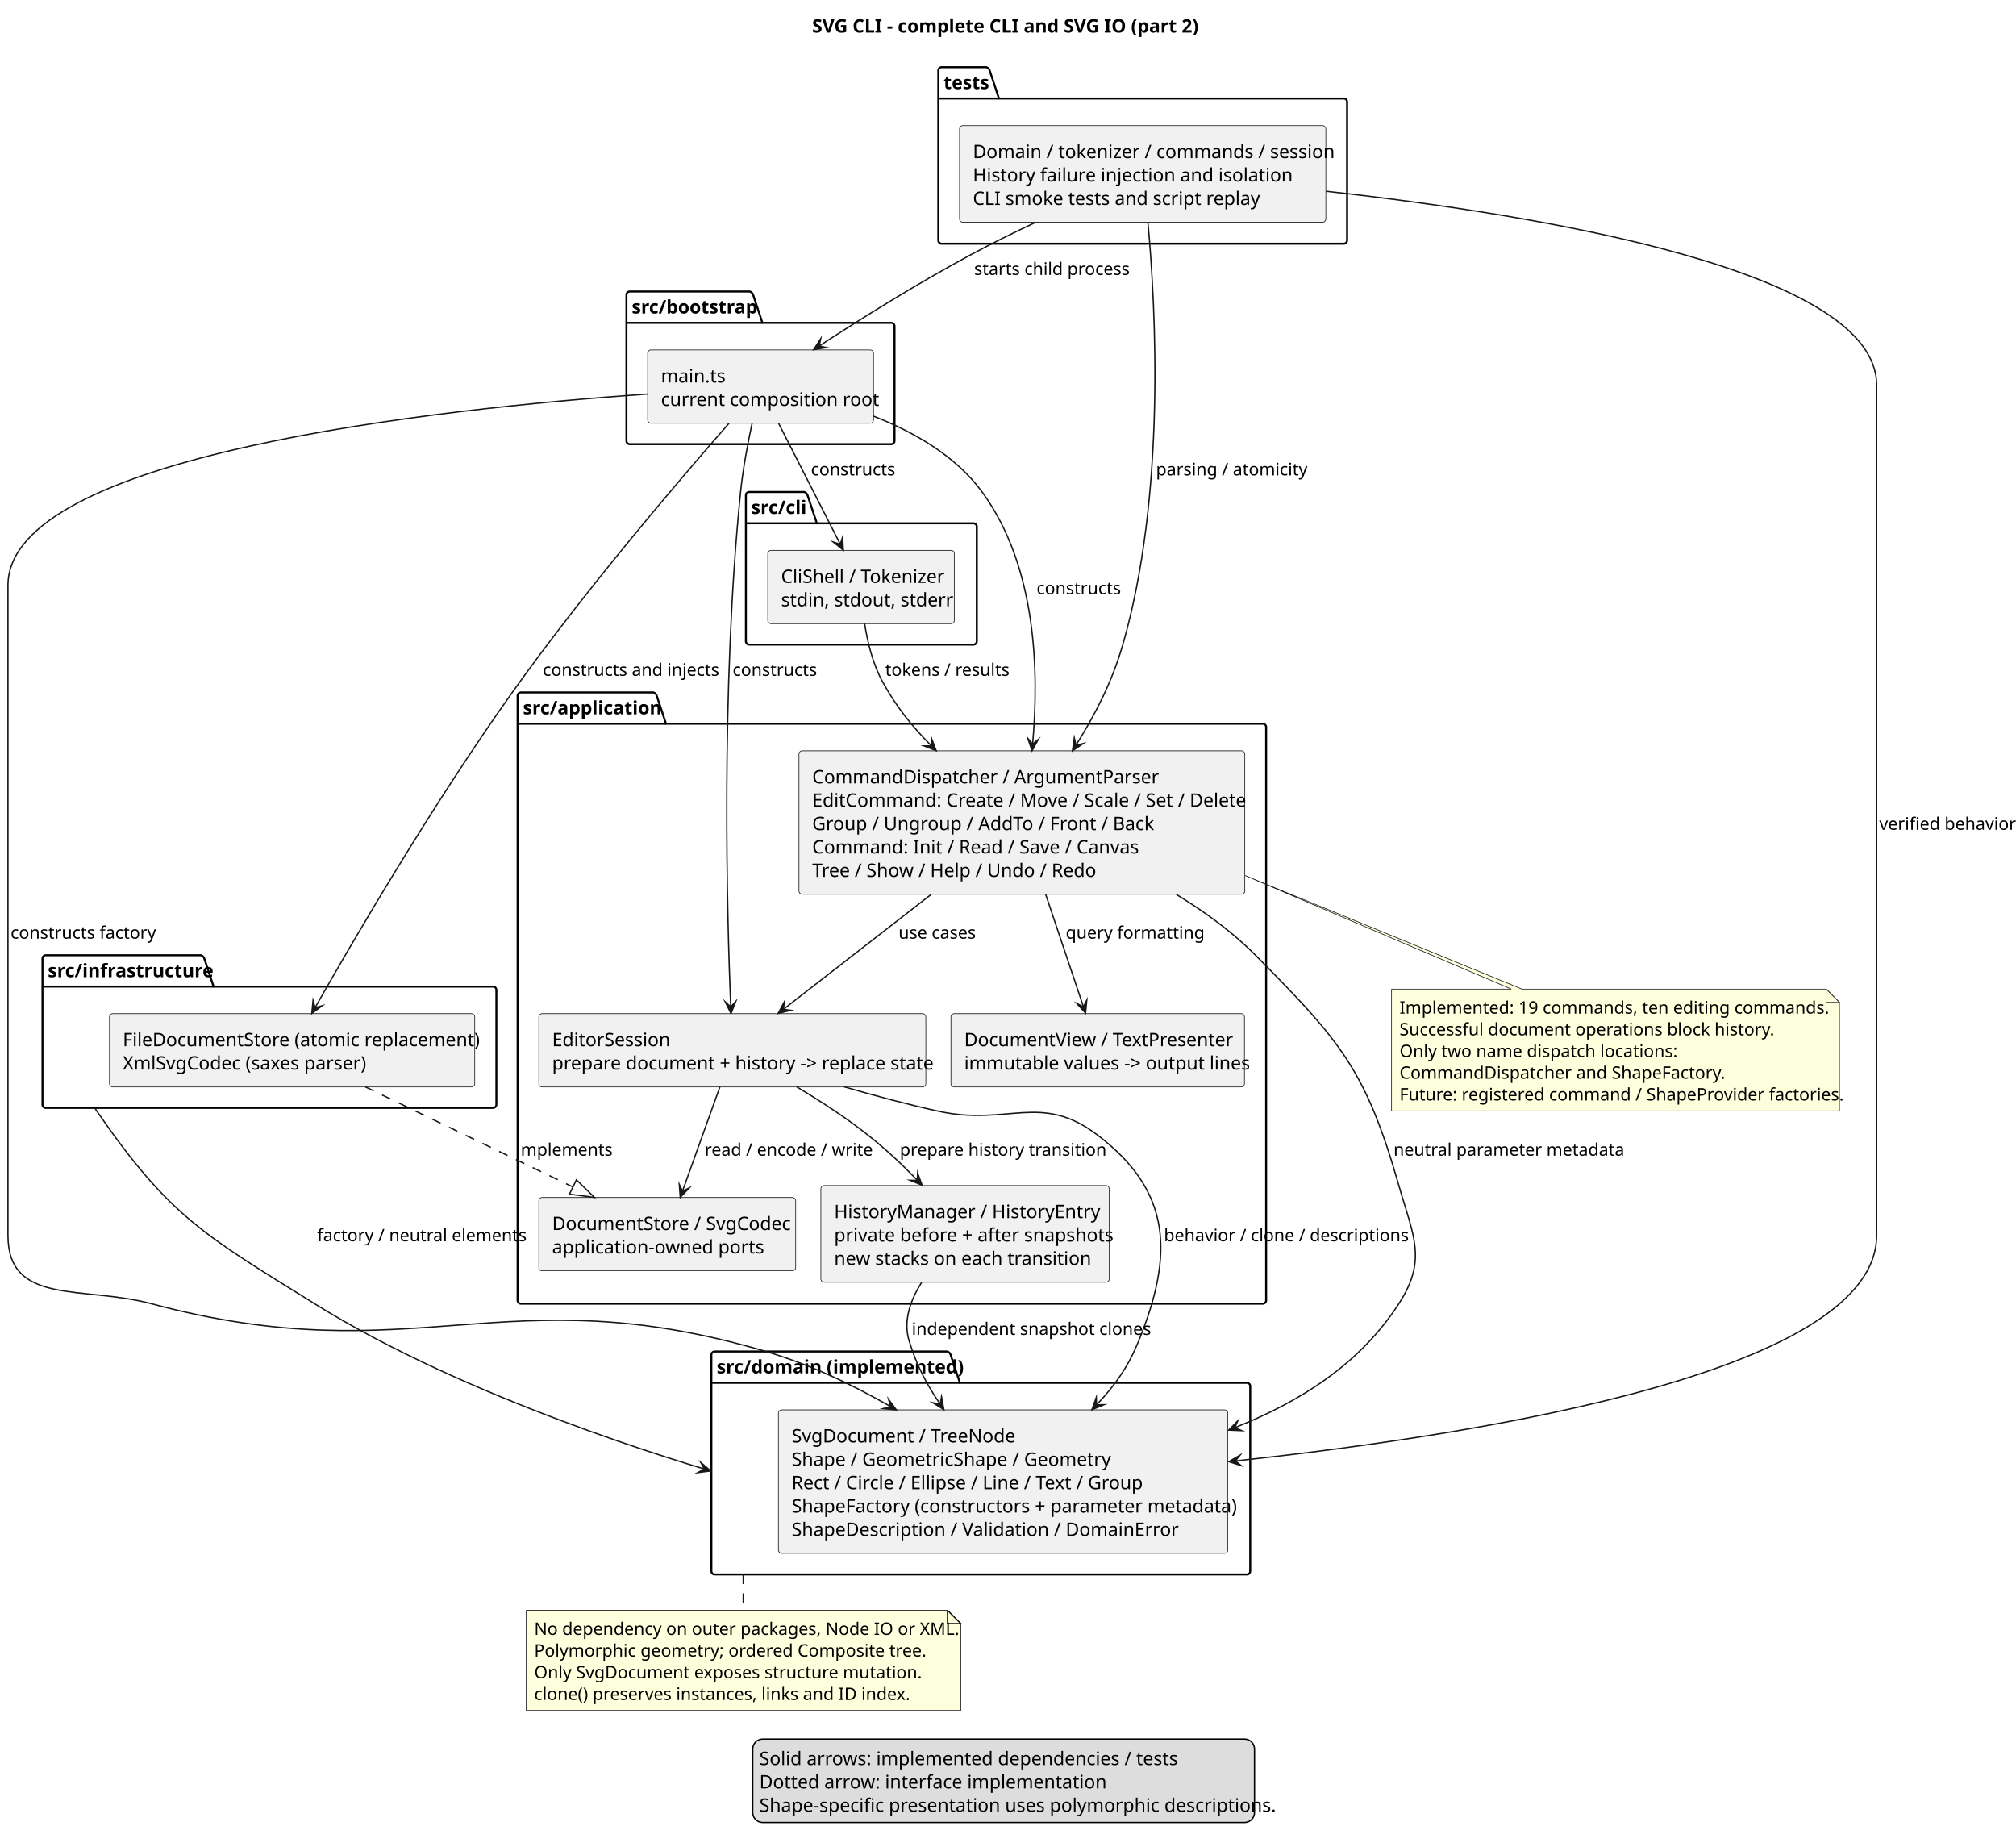
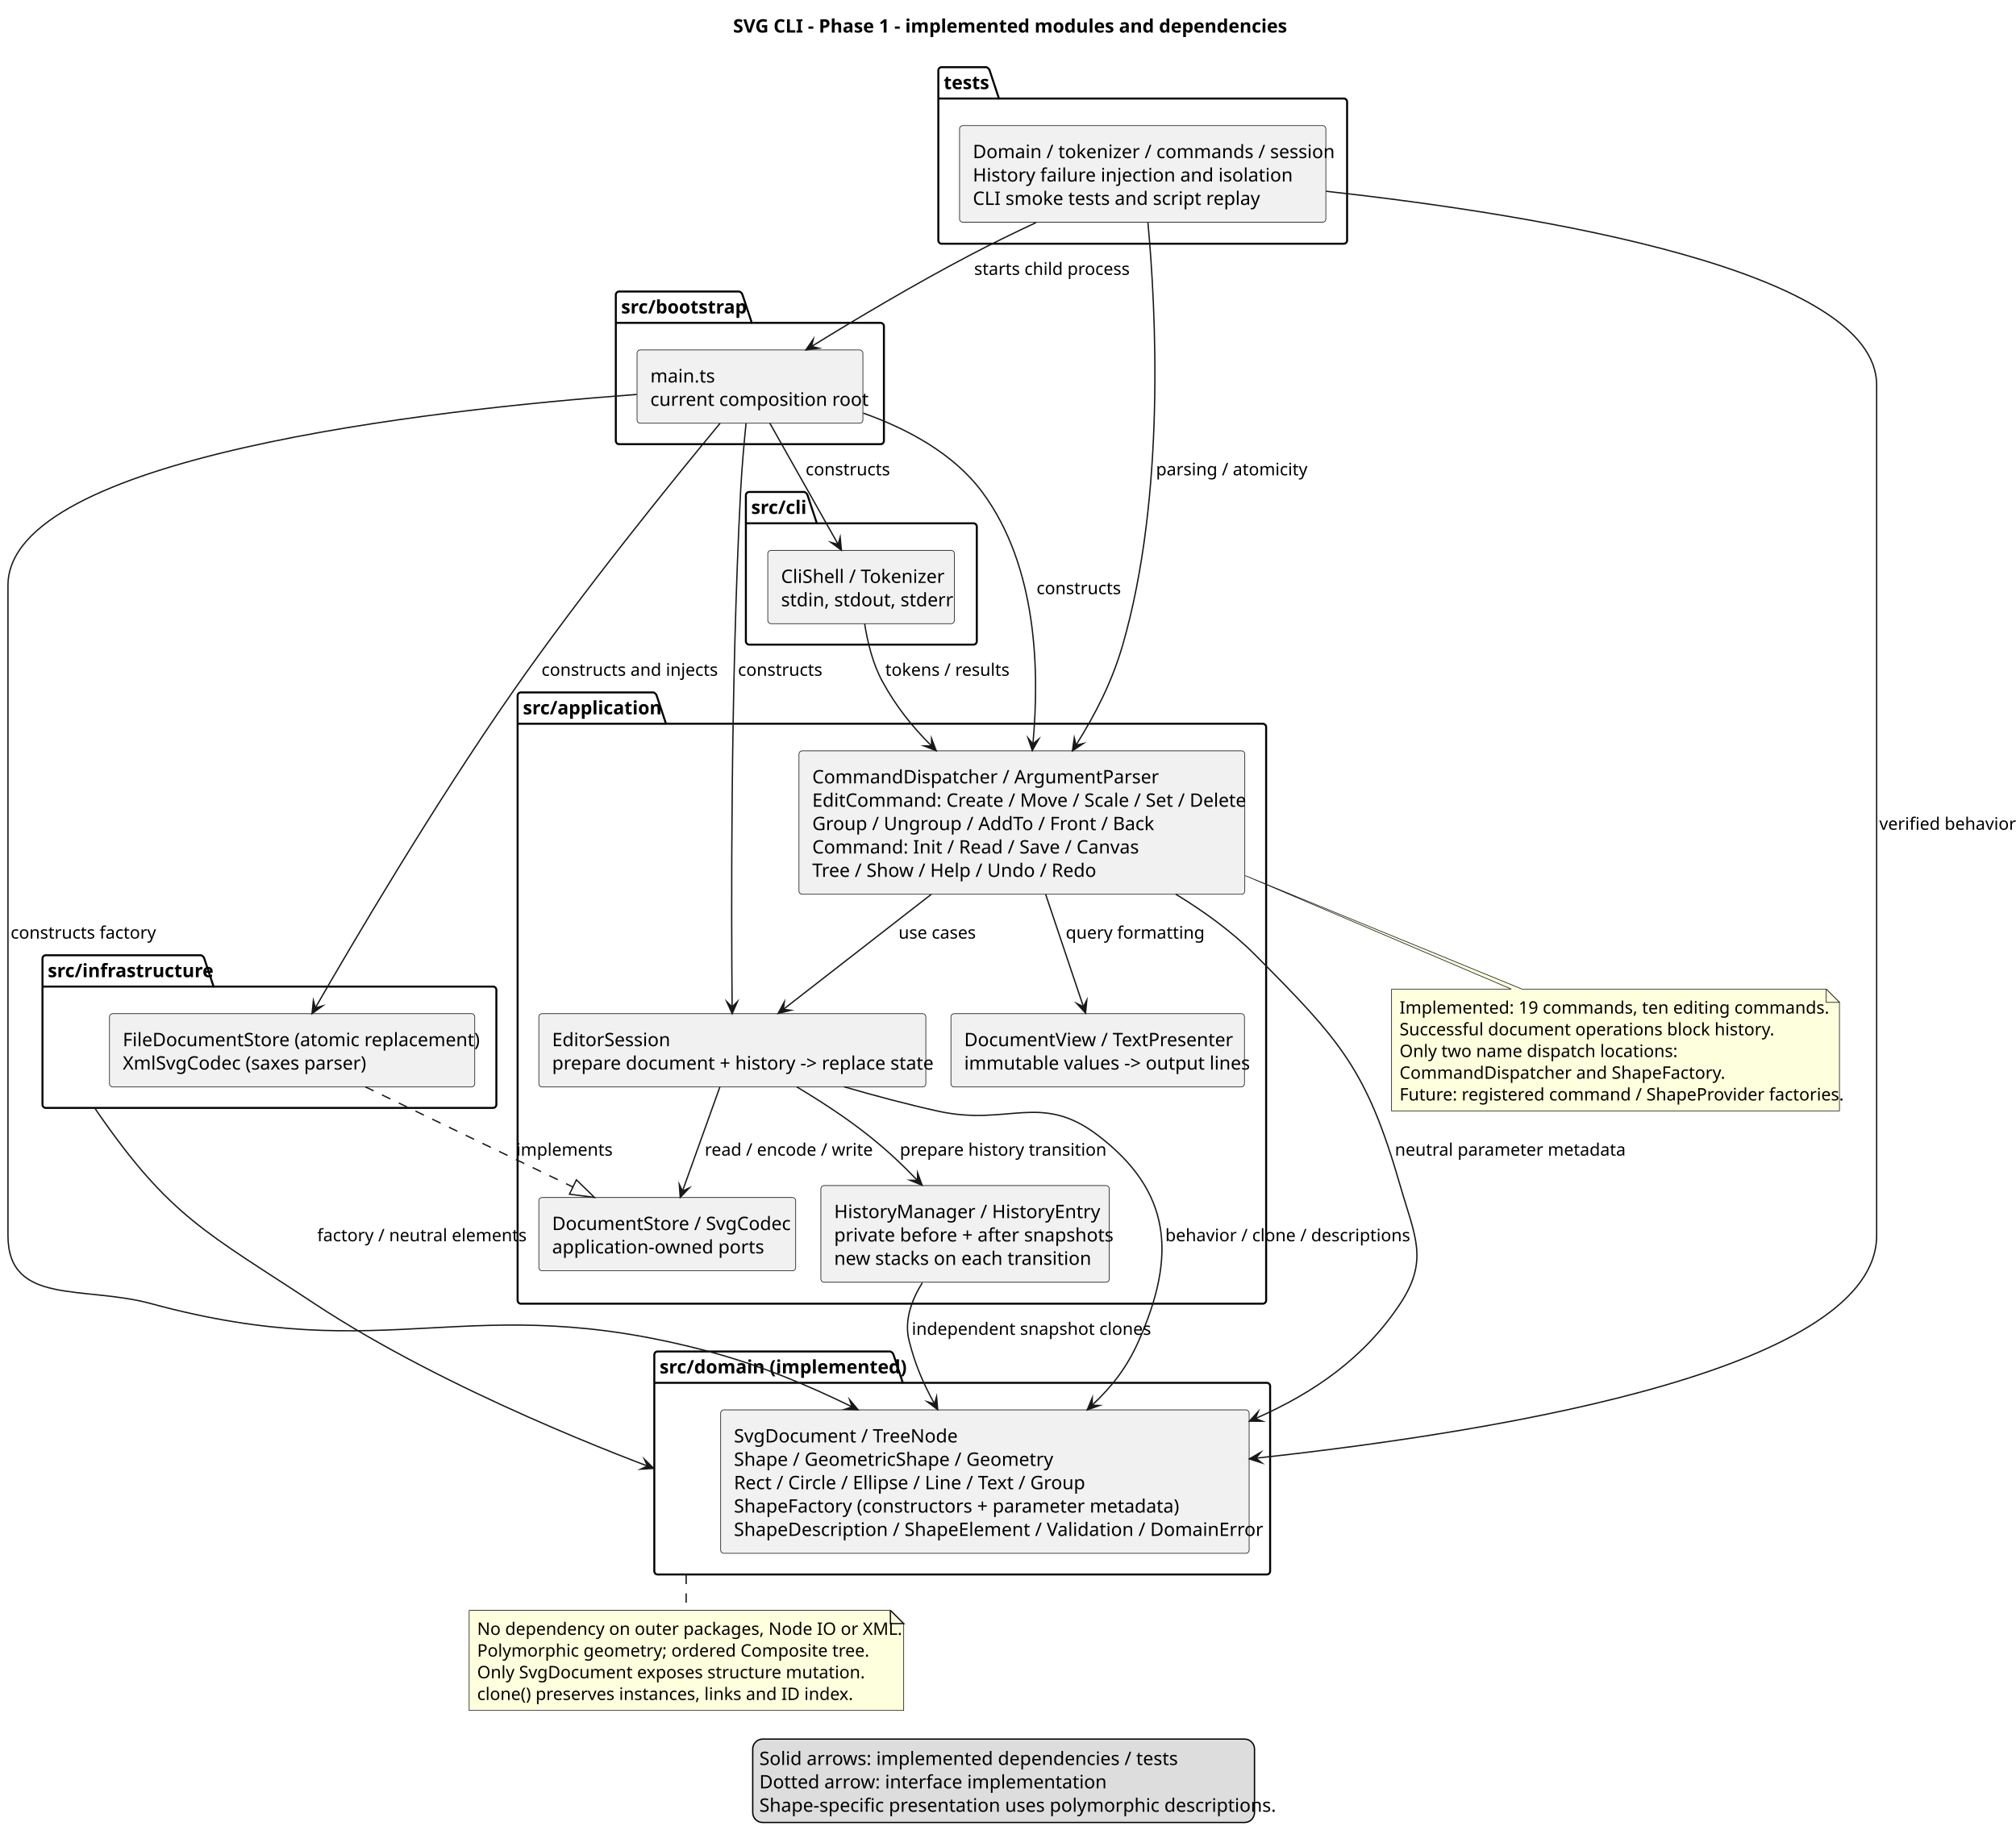
<svg xmlns="http://www.w3.org/2000/svg" version="1.1" data-diagram-type="DESCRIPTION" style="width:1519px;height:1391px;background:#FFFFFF;" width="1519px" height="1391px" viewBox="0 0 1519 1391" zoomAndPan="magnify" preserveAspectRatio="none" contentStyleType="text/css">
  <defs />
  <g font-family="sans-serif" lengthAdjust="spacing">
    <g class="title" data-source-line="2">
-       <text x="611.897" y="24.533" fill="#000" font-size="14" textLength="288.593" font-weight="700">SVG CLI - complete CLI and SVG IO (part 2)</text>
+       <text x="552.366" y="24.533" fill="#000" font-size="14" textLength="407.654" font-weight="700">SVG CLI - Phase 1 - implemented modules and dependencies</text>
    </g>
    <g class="cluster" data-qualified-name="Bootstrap" id="ent0001" data-source-line="6">
-       <path d="M474.5,219.609 L564.962,219.609 A3.75,3.75 0 0 1 567.462,222.109 L574.462,243.219 L671.5,243.219 A2.5,2.5 0 0 1 674,245.719 L674,332.109 A2.5,2.5 0 0 1 671.5,334.609 L474.5,334.609 A2.5,2.5 0 0 1 472,332.109 L472,222.109 A2.5,2.5 0 0 1 474.5,219.609" style="stroke:#000;stroke-width:1.5;" fill="none" />
-       <line x1="472" y1="243.219" x2="574.462" y2="243.219" style="stroke:#000;stroke-width:1.5;" />
-       <text x="476" y="236.143" fill="#000" font-size="14" textLength="89.462" font-weight="700">src/bootstrap</text>
+       <path d="M466.5,219.609 L556.962,219.609 A3.75,3.75 0 0 1 559.462,222.109 L566.462,243.219 L663.5,243.219 A2.5,2.5 0 0 1 666,245.719 L666,332.109 A2.5,2.5 0 0 1 663.5,334.609 L466.5,334.609 A2.5,2.5 0 0 1 464,332.109 L464,222.109 A2.5,2.5 0 0 1 466.5,219.609" style="stroke:#000;stroke-width:1.5;" fill="none" />
+       <line x1="464" y1="243.219" x2="566.462" y2="243.219" style="stroke:#000;stroke-width:1.5;" />
+       <text x="468" y="236.143" fill="#000" font-size="14" textLength="89.462" font-weight="700">src/bootstrap</text>
    </g>
    <g class="cluster" data-qualified-name="CLI" id="ent0003" data-source-line="9">
      <path d="M564.5,370.609 L605.976,370.609 A3.75,3.75 0 0 1 608.476,373.109 L615.476,394.219 L733.5,394.219 A2.5,2.5 0 0 1 736,396.719 L736,483.109 A2.5,2.5 0 0 1 733.5,485.609 L564.5,485.609 A2.5,2.5 0 0 1 562,483.109 L562,373.109 A2.5,2.5 0 0 1 564.5,370.609" style="stroke:#000;stroke-width:1.5;" fill="none" />
      <line x1="562" y1="394.219" x2="615.476" y2="394.219" style="stroke:#000;stroke-width:1.5;" />
      <text x="566" y="387.143" fill="#000" font-size="14" textLength="40.476" font-weight="700">src/cli</text>
    </g>
    <g class="cluster" data-qualified-name="Application" id="ent0005" data-source-line="12">
      <path d="M392.5,521.609 L492.307,521.609 A3.75,3.75 0 0 1 494.807,524.109 L501.807,545.219 L951.5,545.219 A2.5,2.5 0 0 1 954,547.719 L954,979.609 A2.5,2.5 0 0 1 951.5,982.109 L392.5,982.109 A2.5,2.5 0 0 1 390,979.609 L390,524.109 A2.5,2.5 0 0 1 392.5,521.609" style="stroke:#000;stroke-width:1.5;" fill="none" />
      <line x1="390" y1="545.219" x2="501.807" y2="545.219" style="stroke:#000;stroke-width:1.5;" />
      <text x="394" y="538.143" fill="#000" font-size="14" textLength="98.807" font-weight="700">src/application</text>
    </g>
    <g class="cluster" data-qualified-name="Domain" id="ent0011" data-source-line="19">
-       <path d="M538.5,1018.109 L713.755,1018.109 A3.75,3.75 0 0 1 716.255,1020.609 L723.255,1041.719 L939.5,1041.719 A2.5,2.5 0 0 1 942,1044.219 L942,1183.609 A2.5,2.5 0 0 1 939.5,1186.109 L538.5,1186.109 A2.5,2.5 0 0 1 536,1183.609 L536,1020.609 A2.5,2.5 0 0 1 538.5,1018.109" style="stroke:#000;stroke-width:1.5;" fill="none" />
-       <line x1="536" y1="1041.719" x2="723.255" y2="1041.719" style="stroke:#000;stroke-width:1.5;" />
-       <text x="540" y="1034.643" fill="#000" font-size="14" textLength="174.255" font-weight="700">src/domain (implemented)</text>
+       <path d="M495.5,1018.109 L670.755,1018.109 A3.75,3.75 0 0 1 673.255,1020.609 L680.255,1041.719 L954.5,1041.719 A2.5,2.5 0 0 1 957,1044.219 L957,1183.609 A2.5,2.5 0 0 1 954.5,1186.109 L495.5,1186.109 A2.5,2.5 0 0 1 493,1183.609 L493,1020.609 A2.5,2.5 0 0 1 495.5,1018.109" style="stroke:#000;stroke-width:1.5;" fill="none" />
+       <line x1="493" y1="1041.719" x2="680.255" y2="1041.719" style="stroke:#000;stroke-width:1.5;" />
+       <text x="497" y="1034.643" fill="#000" font-size="14" textLength="174.255" font-weight="700">src/domain (implemented)</text>
    </g>
    <g class="cluster" data-qualified-name="Infrastructure" id="ent0013" data-source-line="22">
      <path d="M34.5,719.609 L151.431,719.609 A3.75,3.75 0 0 1 153.931,722.109 L160.931,743.219 L371.5,743.219 A2.5,2.5 0 0 1 374,745.719 L374,832.109 A2.5,2.5 0 0 1 371.5,834.609 L34.5,834.609 A2.5,2.5 0 0 1 32,832.109 L32,722.109 A2.5,2.5 0 0 1 34.5,719.609" style="stroke:#000;stroke-width:1.5;" fill="none" />
      <line x1="32" y1="743.219" x2="160.931" y2="743.219" style="stroke:#000;stroke-width:1.5;" />
      <text x="36" y="736.143" fill="#000" font-size="14" textLength="115.931" font-weight="700">src/infrastructure</text>
    </g>
    <g class="cluster" data-qualified-name="Tests" id="ent0015" data-source-line="25">
      <path d="M709.5,50.609 L743.183,50.609 A3.75,3.75 0 0 1 745.683,53.109 L752.683,74.219 L1012.5,74.219 A2.5,2.5 0 0 1 1015,76.719 L1015,181.109 A2.5,2.5 0 0 1 1012.5,183.609 L709.5,183.609 A2.5,2.5 0 0 1 707,181.109 L707,53.109 A2.5,2.5 0 0 1 709.5,50.609" style="stroke:#000;stroke-width:1.5;" fill="none" />
      <line x1="707" y1="74.219" x2="752.683" y2="74.219" style="stroke:#000;stroke-width:1.5;" />
      <text x="711" y="67.143" fill="#000" font-size="14" textLength="32.683" font-weight="700">tests</text>
    </g>
    <g class="entity" data-qualified-name="GMN35" id="ent0036" data-source-line="49">
-       <path d="M396.5,1213.109 L396.5,1288.516 L723.908,1288.516 L723.908,1223.109 L713.908,1213.109 L396.5,1213.109" style="stroke:#181818;stroke-width:0.5;" fill="#FEFFDD" />
-       <path d="M713.908,1213.109 L713.908,1223.109 L723.908,1223.109 L713.908,1213.109" style="stroke:#181818;stroke-width:1;" fill="#FEFFDD" />
-       <text x="402.5" y="1231.604" fill="#000" font-size="13" textLength="306.408">No dependency on outer packages, Node IO or XML.</text>
-       <text x="402.5" y="1247.956" fill="#000" font-size="13" textLength="276.732">Polymorphic geometry; ordered Composite tree.</text>
-       <text x="402.5" y="1264.308" fill="#000" font-size="13" textLength="275.292">Only SvgDocument exposes structure mutation.</text>
-       <text x="402.5" y="1280.659" fill="#000" font-size="13" textLength="272.403">clone() preserves instances, links and ID index.</text>
+       <path d="M353.5,1213.109 L353.5,1288.516 L680.908,1288.516 L680.908,1223.109 L670.908,1213.109 L353.5,1213.109" style="stroke:#181818;stroke-width:0.5;" fill="#FEFFDD" />
+       <path d="M670.908,1213.109 L670.908,1223.109 L680.908,1223.109 L670.908,1213.109" style="stroke:#181818;stroke-width:1;" fill="#FEFFDD" />
+       <text x="359.5" y="1231.604" fill="#000" font-size="13" textLength="306.408">No dependency on outer packages, Node IO or XML.</text>
+       <text x="359.5" y="1247.956" fill="#000" font-size="13" textLength="276.732">Polymorphic geometry; ordered Composite tree.</text>
+       <text x="359.5" y="1264.308" fill="#000" font-size="13" textLength="275.292">Only SvgDocument exposes structure mutation.</text>
+       <text x="359.5" y="1280.659" fill="#000" font-size="13" textLength="272.403">clone() preserves instances, links and ID index.</text>
    </g>
    <g class="entity" data-qualified-name="GMN38" id="ent0039" data-source-line="55">
      <path d="M1048.5,745.109 L1048.5,836.867 A0,0 0 0 0 1048.5,836.867 L1385.981,836.867 A0,0 0 0 0 1385.981,836.867 L1385.981,755.109 L1375.981,745.109 L1146.758,745.109 L938.085,659.557 L1138.758,745.109 L1048.5,745.109 A0,0 0 0 0 1048.5,745.109" style="stroke:#181818;stroke-width:0.5;" fill="#FEFFDD" />
      <path d="M1375.981,745.109 L1375.981,755.109 L1385.981,755.109 L1375.981,745.109" style="stroke:#181818;stroke-width:0.5;" fill="#FEFFDD" />
      <text x="1054.5" y="763.604" fill="#000" font-size="13" textLength="302.041">Implemented: 19 commands, ten editing commands.</text>
      <text x="1054.5" y="779.956" fill="#000" font-size="13" textLength="267.357">Successful document operations block history.</text>
      <text x="1054.5" y="796.308" fill="#000" font-size="13" textLength="197.266">Only two name dispatch locations:</text>
      <text x="1054.5" y="812.659" fill="#000" font-size="13" textLength="235.562">CommandDispatcher and ShapeFactory.</text>
      <text x="1054.5" y="829.011" fill="#000" font-size="13" textLength="316.481">Future: registered command / ShapeProvider factories.</text>
    </g>
    <g class="entity" data-qualified-name="Bootstrap.Main" id="ent0002" data-source-line="7">
-       <rect x="488" y="263.609" width="170.179" height="55.219" fill="#F1F1F1" style="stroke:#181818;stroke-width:0.5;" rx="2.5" ry="2.5" />
-       <text x="498" y="288.143" fill="#000" font-size="14" textLength="45.124">main.ts</text>
-       <text x="498" y="305.752" fill="#000" font-size="14" textLength="150.179">current composition root</text>
+       <rect x="480" y="263.609" width="170.179" height="55.219" fill="#F1F1F1" style="stroke:#181818;stroke-width:0.5;" rx="2.5" ry="2.5" />
+       <text x="490" y="288.143" fill="#000" font-size="14" textLength="45.124">main.ts</text>
+       <text x="490" y="305.752" fill="#000" font-size="14" textLength="150.179">current composition root</text>
    </g>
    <g class="entity" data-qualified-name="CLI.Shell" id="ent0004" data-source-line="10">
      <rect x="578.5" y="414.609" width="140.6" height="55.219" fill="#F1F1F1" style="stroke:#181818;stroke-width:0.5;" rx="2.5" ry="2.5" />
      <text x="588.5" y="439.143" fill="#000" font-size="14" textLength="120.6">CliShell / Tokenizer</text>
      <text x="588.5" y="456.752" fill="#000" font-size="14" textLength="119.055">stdin, stdout, stderr</text>
    </g>
    <g class="entity" data-qualified-name="Application.Commands" id="ent0006" data-source-line="13">
      <rect x="602" y="565.609" width="335.916" height="108.047" fill="#F1F1F1" style="stroke:#181818;stroke-width:0.5;" rx="2.5" ry="2.5" />
      <text x="612" y="590.143" fill="#000" font-size="14" textLength="245.096">CommandDispatcher / ArgumentParser</text>
      <text x="612" y="607.752" fill="#000" font-size="14" textLength="315.916">EditCommand: Create / Move / Scale / Set / Delete</text>
      <text x="612" y="625.361" fill="#000" font-size="14" textLength="244.337">Group / Ungroup / AddTo / Front / Back</text>
      <text x="612" y="642.971" fill="#000" font-size="14" textLength="238.889">Command: Init / Read / Save / Canvas</text>
      <text x="612" y="660.58" fill="#000" font-size="14" textLength="206.213">Tree / Show / Help / Undo / Redo</text>
    </g>
    <g class="entity" data-qualified-name="Application.Session" id="ent0007" data-source-line="14">
      <rect x="406" y="763.609" width="291.592" height="55.219" fill="#F1F1F1" style="stroke:#181818;stroke-width:0.5;" rx="2.5" ry="2.5" />
      <text x="416" y="788.143" fill="#000" font-size="14" textLength="86.379">EditorSession</text>
      <text x="416" y="805.752" fill="#000" font-size="14" textLength="271.592">prepare document + history -&gt; replace state</text>
    </g>
    <g class="entity" data-qualified-name="Application.History" id="ent0008" data-source-line="15">
      <rect x="618.5" y="893.109" width="217.285" height="72.828" fill="#F1F1F1" style="stroke:#181818;stroke-width:0.5;" rx="2.5" ry="2.5" />
      <text x="628.5" y="917.643" fill="#000" font-size="14" textLength="186.717">HistoryManager / HistoryEntry</text>
      <text x="628.5" y="935.252" fill="#000" font-size="14" textLength="197.285">private before + after snapshots</text>
      <text x="628.5" y="952.861" fill="#000" font-size="14" textLength="183.654">new stacks on each transition</text>
    </g>
    <g class="entity" data-qualified-name="Application.Presentation" id="ent0009" data-source-line="16">
      <rect x="716.5" y="763.609" width="221.161" height="55.219" fill="#F1F1F1" style="stroke:#181818;stroke-width:0.5;" rx="2.5" ry="2.5" />
      <text x="726.5" y="788.143" fill="#000" font-size="14" textLength="193.744">DocumentView / TextPresenter</text>
      <text x="726.5" y="805.752" fill="#000" font-size="14" textLength="201.161">immutable values -&gt; output lines</text>
    </g>
    <g class="entity" data-qualified-name="Application.Ports" id="ent0010" data-source-line="17">
      <rect x="406" y="902.109" width="193.53" height="55.219" fill="#F1F1F1" style="stroke:#181818;stroke-width:0.5;" rx="2.5" ry="2.5" />
      <text x="416" y="926.643" fill="#000" font-size="14" textLength="173.53">DocumentStore / SvgCodec</text>
      <text x="416" y="944.252" fill="#000" font-size="14" textLength="147.868">application-owned ports</text>
    </g>
    <g class="entity" data-qualified-name="Domain.Model" id="ent0012" data-source-line="20">
-       <rect x="586.5" y="1062.109" width="338.644" height="108.047" fill="#F1F1F1" style="stroke:#181818;stroke-width:0.5;" rx="2.5" ry="2.5" />
-       <text x="596.5" y="1086.643" fill="#000" font-size="14" textLength="161.854">SvgDocument / TreeNode</text>
-       <text x="596.5" y="1104.252" fill="#000" font-size="14" textLength="230.337">Shape / GeometricShape / Geometry</text>
-       <text x="596.5" y="1121.861" fill="#000" font-size="14" textLength="256.758">Rect / Circle / Ellipse / Line / Text / Group</text>
-       <text x="596.5" y="1139.471" fill="#000" font-size="14" textLength="318.644">ShapeFactory (constructors + parameter metadata)</text>
-       <text x="596.5" y="1157.08" fill="#000" font-size="14" textLength="274.688">ShapeDescription / Validation / DomainError</text>
+       <rect x="543" y="1062.109" width="398.198" height="108.047" fill="#F1F1F1" style="stroke:#181818;stroke-width:0.5;" rx="2.5" ry="2.5" />
+       <text x="553" y="1086.643" fill="#000" font-size="14" textLength="161.854">SvgDocument / TreeNode</text>
+       <text x="553" y="1104.252" fill="#000" font-size="14" textLength="230.337">Shape / GeometricShape / Geometry</text>
+       <text x="553" y="1121.861" fill="#000" font-size="14" textLength="256.758">Rect / Circle / Ellipse / Line / Text / Group</text>
+       <text x="553" y="1139.471" fill="#000" font-size="14" textLength="318.644">ShapeFactory (constructors + parameter metadata)</text>
+       <text x="553" y="1157.08" fill="#000" font-size="14" textLength="378.198">ShapeDescription / ShapeElement / Validation / DomainError</text>
    </g>
    <g class="entity" data-qualified-name="Infrastructure.Adapters" id="ent0014" data-source-line="23">
      <rect x="82.5" y="763.609" width="275.206" height="55.219" fill="#F1F1F1" style="stroke:#181818;stroke-width:0.5;" rx="2.5" ry="2.5" />
      <text x="92.5" y="788.143" fill="#000" font-size="14" textLength="255.206">FileDocumentStore (atomic replacement)</text>
      <text x="92.5" y="805.752" fill="#000" font-size="14" textLength="182.062">XmlSvgCodec (saxes parser)</text>
    </g>
    <g class="entity" data-qualified-name="Tests.Checks" id="ent0016" data-source-line="26">
      <rect x="723" y="94.609" width="275.992" height="72.828" fill="#F1F1F1" style="stroke:#181818;stroke-width:0.5;" rx="2.5" ry="2.5" />
      <text x="733" y="119.143" fill="#000" font-size="14" textLength="255.992">Domain / tokenizer / commands / session</text>
      <text x="733" y="136.752" fill="#000" font-size="14" textLength="223.337">History failure injection and isolation</text>
      <text x="733" y="154.361" fill="#000" font-size="14" textLength="206.972">CLI smoke tests and script replay</text>
    </g>
    <g class="link" data-entity-1="ent0002" data-entity-2="ent0004" id="lnk17" data-link-type="dependency">
-       <polygon points="635.402,414.451,634.876,404.616,633.131,409.997,627.75,408.251,635.402,414.451" fill="#181818" style="stroke:#181818;stroke-width:1;stroke-linejoin:miter;stroke-miterlimit:10;" />
-       <path d="M586.587,318.748 C600.378,345.785 619.336,382.953 633.131,409.997" style="stroke:#181818;stroke-width:1;" fill="none" />
-       <text x="611" y="358.104" fill="#000" font-size="13" textLength="59.243">constructs</text>
+       <polygon points="633.971,414.451,633.036,404.647,631.516,410.095,626.067,408.575,633.971,414.451" fill="#181818" style="stroke:#181818;stroke-width:1;stroke-linejoin:miter;stroke-miterlimit:10;" />
+       <path d="M580.018,318.748 C595.26,345.785 616.269,383.051 631.516,410.095" style="stroke:#181818;stroke-width:1;" fill="none" />
+       <text x="607" y="358.104" fill="#000" font-size="13" textLength="59.243">constructs</text>
    </g>
    <g class="link" data-entity-1="ent0002" data-entity-2="ent0006" id="lnk18" data-link-type="dependency">
-       <polygon points="777.609,565.559,782.39,556.948,778.051,560.578,774.421,556.24,777.609,565.559" fill="#181818" style="stroke:#181818;stroke-width:1;stroke-linejoin:miter;stroke-miterlimit:10;" />
-       <path d="M658.068,313.463 C688.515,325.347 720.172,343.436 740,370.609 C781.35,427.277 782.866,506.361 778.051,560.578" style="stroke:#181818;stroke-width:1;" fill="none" />
+       <polygon points="777.813,565.409,782.618,556.811,778.269,560.43,774.651,556.081,777.813,565.409" fill="#181818" style="stroke:#181818;stroke-width:1;stroke-linejoin:miter;stroke-miterlimit:10;" />
+       <path d="M650.42,311.221 C683.407,322.925 718.347,341.481 740,370.609 C781.851,426.908 783.249,506.09 778.269,560.43" style="stroke:#181818;stroke-width:1;" fill="none" />
      <text x="781" y="447.604" fill="#000" font-size="13" textLength="59.243">constructs</text>
    </g>
    <g class="link" data-entity-1="ent0002" data-entity-2="ent0007" id="lnk19" data-link-type="dependency">
-       <polygon points="550.778,763.513,554.408,754.358,550.574,758.517,546.415,754.683,550.778,763.513" fill="#181818" style="stroke:#181818;stroke-width:1;stroke-linejoin:miter;stroke-miterlimit:10;" />
-       <path d="M566.695,318.824 C563.434,333.929 559.772,353.217 558,370.609 C542.936,518.432 547.867,692.053 550.574,758.517" style="stroke:#181818;stroke-width:1;" fill="none" />
-       <text x="552" y="509.104" fill="#000" font-size="13" textLength="59.243">constructs</text>
+       <polygon points="551.693,763.583,555.609,754.546,551.647,758.583,547.609,754.621,551.693,763.583" fill="#181818" style="stroke:#181818;stroke-width:1;stroke-linejoin:miter;stroke-miterlimit:10;" />
+       <path d="M562.106,318.96 C560.599,334.107 558.89,353.392 558,370.609 C550.333,519 551.029,692.28 551.647,758.583" style="stroke:#181818;stroke-width:1;" fill="none" />
+       <text x="556" y="509.104" fill="#000" font-size="13" textLength="59.243">constructs</text>
    </g>
    <g class="link" data-entity-1="ent0002" data-entity-2="ent0012" id="lnk20" data-link-type="dependency">
-       <polygon points="675.365,1062.099,669.535,1054.161,671.024,1059.619,665.567,1061.108,675.365,1062.099" fill="#181818" style="stroke:#181818;stroke-width:1;stroke-linejoin:miter;stroke-miterlimit:10;" />
-       <path d="M487.808,296.83 C329.522,307.945 6,342.701 6,441.109 C6,441.109 6,441.109 6,930.609 C6,983.787 62.627,968.373 114,982.109 C313.394,1035.425 379.049,959.663 577,1018.109 C610.899,1028.118 641.287,1042.628 671.024,1059.619" style="stroke:#181818;stroke-width:1;" fill="none" />
+       <polygon points="646.524,1062.019,640.192,1054.475,642.031,1059.824,636.681,1061.663,646.524,1062.019" fill="#181818" style="stroke:#181818;stroke-width:1;stroke-linejoin:miter;stroke-miterlimit:10;" />
+       <path d="M479.796,297.152 C323.31,308.764 6,344.25 6,441.109 C6,441.109 6,441.109 6,930.609 C6,983.787 62.682,968.17 114,982.109 C294.8,1031.22 352.991,969.776 534,1018.109 C572.207,1028.312 607.56,1042.989 642.031,1059.824" style="stroke:#181818;stroke-width:1;" fill="none" />
      <text x="8" y="707.104" fill="#000" font-size="13" textLength="101.867">constructs factory</text>
    </g>
    <g class="link" data-entity-1="ent0002" data-entity-2="ent0014" id="lnk21" data-link-type="dependency">
-       <polygon points="234.929,763.462,242.848,757.606,237.395,759.113,235.889,753.66,234.929,763.462" fill="#181818" style="stroke:#181818;stroke-width:1;stroke-linejoin:miter;stroke-miterlimit:10;" />
-       <path d="M549.362,318.761 C512.668,360.638 440.551,444.991 386,521.609 C325.289,606.88 265.232,710.024 237.395,759.113" style="stroke:#181818;stroke-width:1;" fill="none" />
-       <text x="409" y="509.104" fill="#000" font-size="13" textLength="125.004">constructs and injects</text>
+       <polygon points="235.105,763.586,243.06,757.78,237.599,759.252,236.126,753.79,235.105,763.586" fill="#181818" style="stroke:#181818;stroke-width:1;stroke-linejoin:miter;stroke-miterlimit:10;" />
+       <path d="M542.522,318.937 C507.597,361.051 438.826,445.714 386,521.609 C326.201,607.522 265.722,710.365 237.599,759.252" style="stroke:#181818;stroke-width:1;" fill="none" />
+       <text x="408" y="509.104" fill="#000" font-size="13" textLength="125.004">constructs and injects</text>
    </g>
    <g class="link" data-entity-1="ent0004" data-entity-2="ent0006" id="lnk22" data-link-type="dependency">
      <polygon points="705.393,565.506,701.894,556.3,701.871,561.956,696.215,561.934,705.393,565.506" fill="#181818" style="stroke:#181818;stroke-width:1;stroke-linejoin:miter;stroke-miterlimit:10;" />
      <path d="M651.481,469.817 C653.621,483.564 657.602,500.203 665,513.609 C675.401,532.456 686.666,546.629 701.871,561.956" style="stroke:#181818;stroke-width:1;" fill="none" />
      <text x="667" y="509.104" fill="#000" font-size="13" textLength="87.426">tokens / results</text>
    </g>
    <g class="link" data-entity-1="ent0006" data-entity-2="ent0007" id="lnk23" data-link-type="dependency">
      <polygon points="586.315,763.429,595.875,761.063,590.262,760.36,590.964,754.747,586.315,763.429" fill="#181818" style="stroke:#181818;stroke-width:1;stroke-linejoin:miter;stroke-miterlimit:10;" />
      <path d="M701.622,673.775 C663.287,703.581 621.078,736.4 590.262,760.36" style="stroke:#181818;stroke-width:1;" fill="none" />
      <text x="677" y="707.104" fill="#000" font-size="13" textLength="58.532">use cases</text>
    </g>
    <g class="link" data-entity-1="ent0006" data-entity-2="ent0009" id="lnk24" data-link-type="dependency">
      <polygon points="817.949,763.195,818.872,753.389,816.355,758.455,811.289,755.939,817.949,763.195" fill="#181818" style="stroke:#181818;stroke-width:1;stroke-linejoin:miter;stroke-miterlimit:10;" />
      <path d="M787.879,673.775 C797.869,703.484 808.298,734.496 816.355,758.455" style="stroke:#181818;stroke-width:1;" fill="none" />
      <text x="803" y="707.104" fill="#000" font-size="13" textLength="93.933">query formatting</text>
    </g>
    <g class="link" data-entity-1="ent0007" data-entity-2="ent0012" id="lnk25" data-link-type="dependency">
-       <polygon points="822.713,1062.013,831.811,1058.24,826.156,1058.386,826.009,1052.732,822.713,1062.013" fill="#181818" style="stroke:#181818;stroke-width:1;stroke-linejoin:miter;stroke-miterlimit:10;" />
-       <path d="M635.941,818.696 C658.831,825.337 683.734,832.011 707,837.109 C759.68,848.653 784.051,822.493 827,855.109 C882.948,897.598 884.414,945.011 858,1010.109 C850.212,1029.302 840.488,1043.291 826.156,1058.386" style="stroke:#181818;stroke-width:1;" fill="none" />
-       <text x="877" y="935.104" fill="#000" font-size="13" textLength="171.983">behavior / clone / descriptions</text>
+       <polygon points="819.197,1062.067,828.488,1058.8,822.834,1058.636,822.998,1052.981,819.197,1062.067" fill="#181818" style="stroke:#181818;stroke-width:1;stroke-linejoin:miter;stroke-miterlimit:10;" />
+       <path d="M635.941,818.696 C658.831,825.337 683.734,832.011 707,837.109 C759.68,848.653 784.051,822.493 827,855.109 C882.948,897.598 886.49,945.892 858,1010.109 C849.297,1029.725 838.556,1043.802 822.834,1058.636" style="stroke:#181818;stroke-width:1;" fill="none" />
+       <text x="878" y="935.104" fill="#000" font-size="13" textLength="171.983">behavior / clone / descriptions</text>
    </g>
    <g class="link" data-entity-1="ent0007" data-entity-2="ent0008" id="lnk26" data-link-type="dependency">
      <polygon points="694.768,892.826,691.389,883.575,691.293,889.231,685.637,889.135,694.768,892.826" fill="#181818" style="stroke:#181818;stroke-width:1;stroke-linejoin:miter;stroke-miterlimit:10;" />
      <path d="M600.275,818.744 C617.803,829.225 637.373,841.908 654,855.109 C668.226,866.404 679.114,876.632 691.293,889.231" style="stroke:#181818;stroke-width:1;" fill="none" />
      <text x="678" y="870.604" fill="#000" font-size="13" textLength="143.07">prepare history transition</text>
    </g>
    <g class="link" data-entity-1="ent0008" data-entity-2="ent0012" id="lnk27" data-link-type="dependency">
-       <polygon points="711.173,1061.908,709.42,1052.216,708.362,1057.773,702.805,1056.715,711.173,1061.908" fill="#181818" style="stroke:#181818;stroke-width:1;stroke-linejoin:miter;stroke-miterlimit:10;" />
-       <path d="M694.375,966.172 C685.945,979.481 680.382,995.035 685,1010.109 C690.576,1028.309 697.678,1042.063 708.362,1057.773" style="stroke:#181818;stroke-width:1;" fill="none" />
+       <polygon points="706.529,1061.93,705.691,1052.116,704.117,1057.55,698.684,1055.975,706.529,1061.93" fill="#181818" style="stroke:#181818;stroke-width:1;stroke-linejoin:miter;stroke-miterlimit:10;" />
+       <path d="M694.939,966.34 C686.726,979.539 681.158,994.98 685,1010.109 C689.518,1027.901 695.312,1041.561 704.117,1057.55" style="stroke:#181818;stroke-width:1;" fill="none" />
      <text x="687" y="1005.604" fill="#000" font-size="13" textLength="169.133">independent snapshot clones</text>
    </g>
    <g class="link" data-entity-1="ent0006" data-entity-2="ent0012" id="lnk28" data-link-type="dependency">
-       <polygon points="925.804,1077.351,935.645,1077.74,930.449,1075.502,932.687,1070.307,925.804,1077.351" fill="#181818" style="stroke:#181818;stroke-width:1;stroke-linejoin:miter;stroke-miterlimit:10;" />
-       <path d="M886.375,673.834 C907.751,686.867 928.734,702.171 946,719.609 C1009.906,784.155 1029.039,805.776 1054,893.109 C1064.87,931.142 1075.529,948.926 1054,982.109 C1024.552,1027.499 980.25,1055.684 930.449,1075.502" style="stroke:#181818;stroke-width:1;" fill="none" />
-       <text x="1050" y="870.604" fill="#000" font-size="13" textLength="160.424">neutral parameter metadata</text>
+       <polygon points="941.395,1070.623,951.244,1070.663,945.973,1068.611,948.025,1063.339,941.395,1070.623" fill="#181818" style="stroke:#181818;stroke-width:1;stroke-linejoin:miter;stroke-miterlimit:10;" />
+       <path d="M885.859,673.612 C907.398,686.7 928.574,702.082 946,719.609 C1010.206,784.189 1029.793,805.602 1055,893.109 C1065.949,931.119 1076.826,949.12 1055,982.109 C1028.123,1022.733 990.639,1048.974 945.973,1068.611" style="stroke:#181818;stroke-width:1;" fill="none" />
+       <text x="1051" y="870.604" fill="#000" font-size="13" textLength="160.424">neutral parameter metadata</text>
    </g>
    <g class="link" data-entity-1="ent0014" data-entity-2="ent0010" id="lnk29" data-link-type="extension">
      <polygon points="447.902,902.034,434.296,888.81,429.083,899.618,447.902,902.034" fill="none" style="stroke:#181818;stroke-width:1;stroke-linejoin:miter;stroke-miterlimit:10;" />
      <path d="M275.237,818.752 C325.102,842.804 381.867,870.183 431.69,894.214" style="stroke:#181818;stroke-width:1;stroke-dasharray:7,7;" fill="none" />
      <text x="389" y="870.604" fill="#000" font-size="13" textLength="66.466">implements</text>
    </g>
    <g class="link" data-entity-1="ent0007" data-entity-2="ent0010" id="lnk30" data-link-type="dependency">
      <polygon points="512.54,902.034,519.345,894.915,514.229,897.328,511.816,892.212,512.54,902.034" fill="#181818" style="stroke:#181818;stroke-width:1;stroke-linejoin:miter;stroke-miterlimit:10;" />
      <path d="M542.436,818.752 C533.802,842.804 522.856,873.297 514.229,897.328" style="stroke:#181818;stroke-width:1;" fill="none" />
      <text x="531" y="870.604" fill="#000" font-size="13" textLength="117.787">read / encode / write</text>
    </g>
    <g class="link" data-entity-1="ent0013" data-entity-2="ent0011" id="lnk31" data-link-type="dependency">
-       <polygon points="535.485,1108.103,527.998,1101.705,530.692,1106.678,525.718,1109.373,535.485,1108.103" fill="#181818" style="stroke:#181818;stroke-width:1;stroke-linejoin:miter;stroke-miterlimit:10;" />
-       <path d="M71.437,834.729 C71.464,834.772 71.49,834.814 71.517,834.857 C71.571,834.942 71.624,835.027 71.678,835.112 C72.109,835.79 72.549,836.456 73,837.109 C128.257,917.188 154.429,930.652 237,982.109 C294.644,1018.033 363.674,1047.98 423.093,1070.305 C452.803,1081.467 480.11,1090.723 502.39,1097.868 C513.531,1101.441 523.414,1104.485 531.712,1106.976 C532.75,1107.288 533.762,1107.59 534.749,1107.884 C534.996,1107.958 530.449,1106.606 530.692,1106.678" style="stroke:#181818;stroke-width:1;" fill="none" />
+       <polygon points="492.56,1106.192,485.544,1099.279,487.88,1104.432,482.728,1106.767,492.56,1106.192" fill="#181818" style="stroke:#181818;stroke-width:1;stroke-linejoin:miter;stroke-miterlimit:10;" />
+       <path d="M71.437,834.729 C71.464,834.772 71.49,834.814 71.517,834.857 C71.571,834.942 71.624,835.027 71.678,835.112 C72.109,835.79 72.549,836.456 73,837.109 C128.257,917.188 155.817,928.488 237,982.109 C286.845,1015.032 346.106,1044.409 397.247,1067.125 C422.817,1078.484 446.357,1088.177 465.675,1095.815 C475.334,1099.635 483.937,1102.941 491.211,1105.684 C491.666,1105.856 487.435,1104.265 487.88,1104.432" style="stroke:#181818;stroke-width:1;" fill="none" />
      <text x="239" y="935.104" fill="#000" font-size="13" textLength="145.958">factory / neutral elements</text>
    </g>
    <g class="link" data-entity-1="ent0016" data-entity-2="ent0012" id="lnk32" data-link-type="dependency">
-       <polygon points="925.879,1101.1,935.254,1104.118,930.851,1100.567,934.402,1096.164,925.879,1101.1" fill="#181818" style="stroke:#181818;stroke-width:1;stroke-linejoin:miter;stroke-miterlimit:10;" />
-       <path d="M999.119,144.086 C1162.913,162.191 1414,203.99 1414,290.109 C1414,290.109 1414,290.109 1414,930.609 C1414,1031.974 1125.813,1079.689 930.851,1100.567" style="stroke:#181818;stroke-width:1;" fill="none" />
+       <polygon points="941.349,1099.041,950.729,1102.04,946.319,1098.498,949.861,1094.088,941.349,1099.041" fill="#181818" style="stroke:#181818;stroke-width:1;stroke-linejoin:miter;stroke-miterlimit:10;" />
+       <path d="M999.119,144.086 C1162.913,162.191 1414,203.99 1414,290.109 C1414,290.109 1414,290.109 1414,930.609 C1414,1029.589 1144.441,1076.872 946.319,1098.498" style="stroke:#181818;stroke-width:1;" fill="none" />
      <text x="1416" y="625.104" fill="#000" font-size="13" textLength="95.386">verified behavior</text>
    </g>
    <g class="link" data-entity-1="ent0016" data-entity-2="ent0006" id="lnk33" data-link-type="dependency">
      <polygon points="808.053,565.602,816.225,560.104,810.711,561.366,809.449,555.852,808.053,565.602" fill="#181818" style="stroke:#181818;stroke-width:1;stroke-linejoin:miter;stroke-miterlimit:10;" />
      <path d="M864.925,167.611 C870.899,232.325 878.426,373.174 846,485.609 C837.894,513.717 825.38,537.991 810.711,561.366" style="stroke:#181818;stroke-width:1;" fill="none" />
      <text x="871" y="358.104" fill="#000" font-size="13" textLength="104.762">parsing / atomicity</text>
    </g>
    <g class="link" data-entity-1="ent0016" data-entity-2="ent0002" id="lnk34" data-link-type="dependency">
-       <polygon points="613.04,263.404,622.763,261.838,617.228,260.673,618.393,255.137,613.04,263.404" fill="#181818" style="stroke:#181818;stroke-width:1;stroke-linejoin:miter;stroke-miterlimit:10;" />
-       <path d="M779.741,167.747 C763.74,175.279 747.205,183.433 732,191.609 C690.389,213.986 648.904,240.014 617.228,260.673" style="stroke:#181818;stroke-width:1;" fill="none" />
+       <polygon points="607.234,263.599,616.994,262.285,611.491,260.977,612.799,255.473,607.234,263.599" fill="#181818" style="stroke:#181818;stroke-width:1;stroke-linejoin:miter;stroke-miterlimit:10;" />
+       <path d="M780.566,167.688 C764.342,175.289 747.512,183.484 732,191.609 C688.616,214.335 644.858,240.425 611.491,260.977" style="stroke:#181818;stroke-width:1;" fill="none" />
      <text x="734" y="207.104" fill="#000" font-size="13" textLength="111.262">starts child process</text>
    </g>
    <g class="link" data-entity-1="ent0011" data-entity-2="ent0036" id="lnk37" data-link-type="association">
-       <path d="M560,1186.338 C560,1186.461 560,1186.583 560,1186.706 C560,1186.951 560,1187.196 560,1187.441 C560,1188.422 560,1189.4 560,1190.377 C560,1198.193 560,1205.876 560,1212.987" style="stroke:#181818;stroke-width:1;stroke-dasharray:7,7;" fill="none" />
+       <path d="M517,1186.338 C517,1186.461 517,1186.583 517,1186.706 C517,1186.951 517,1187.196 517,1187.441 C517,1188.422 517,1189.4 517,1190.377 C517,1198.193 517,1205.876 517,1212.987" style="stroke:#181818;stroke-width:1;stroke-dasharray:7,7;" fill="none" />
    </g>
    <g class="legend" data-source-line="61">
      <rect x="567.153" y="1310.109" width="378.081" height="62.828" fill="#DDD" style="stroke:#000;stroke-width:1;" rx="7.5" ry="7.5" />
      <text x="572.153" y="1329.643" fill="#000" font-size="14" textLength="297.268">Solid arrows: implemented dependencies / tests</text>
      <text x="572.153" y="1347.252" fill="#000" font-size="14" textLength="240.447">Dotted arrow: interface implementation</text>
      <text x="572.153" y="1364.861" fill="#000" font-size="14" textLength="368.081">Shape-specific presentation uses polymorphic descriptions.</text>
    </g>
  </g>
</svg>
